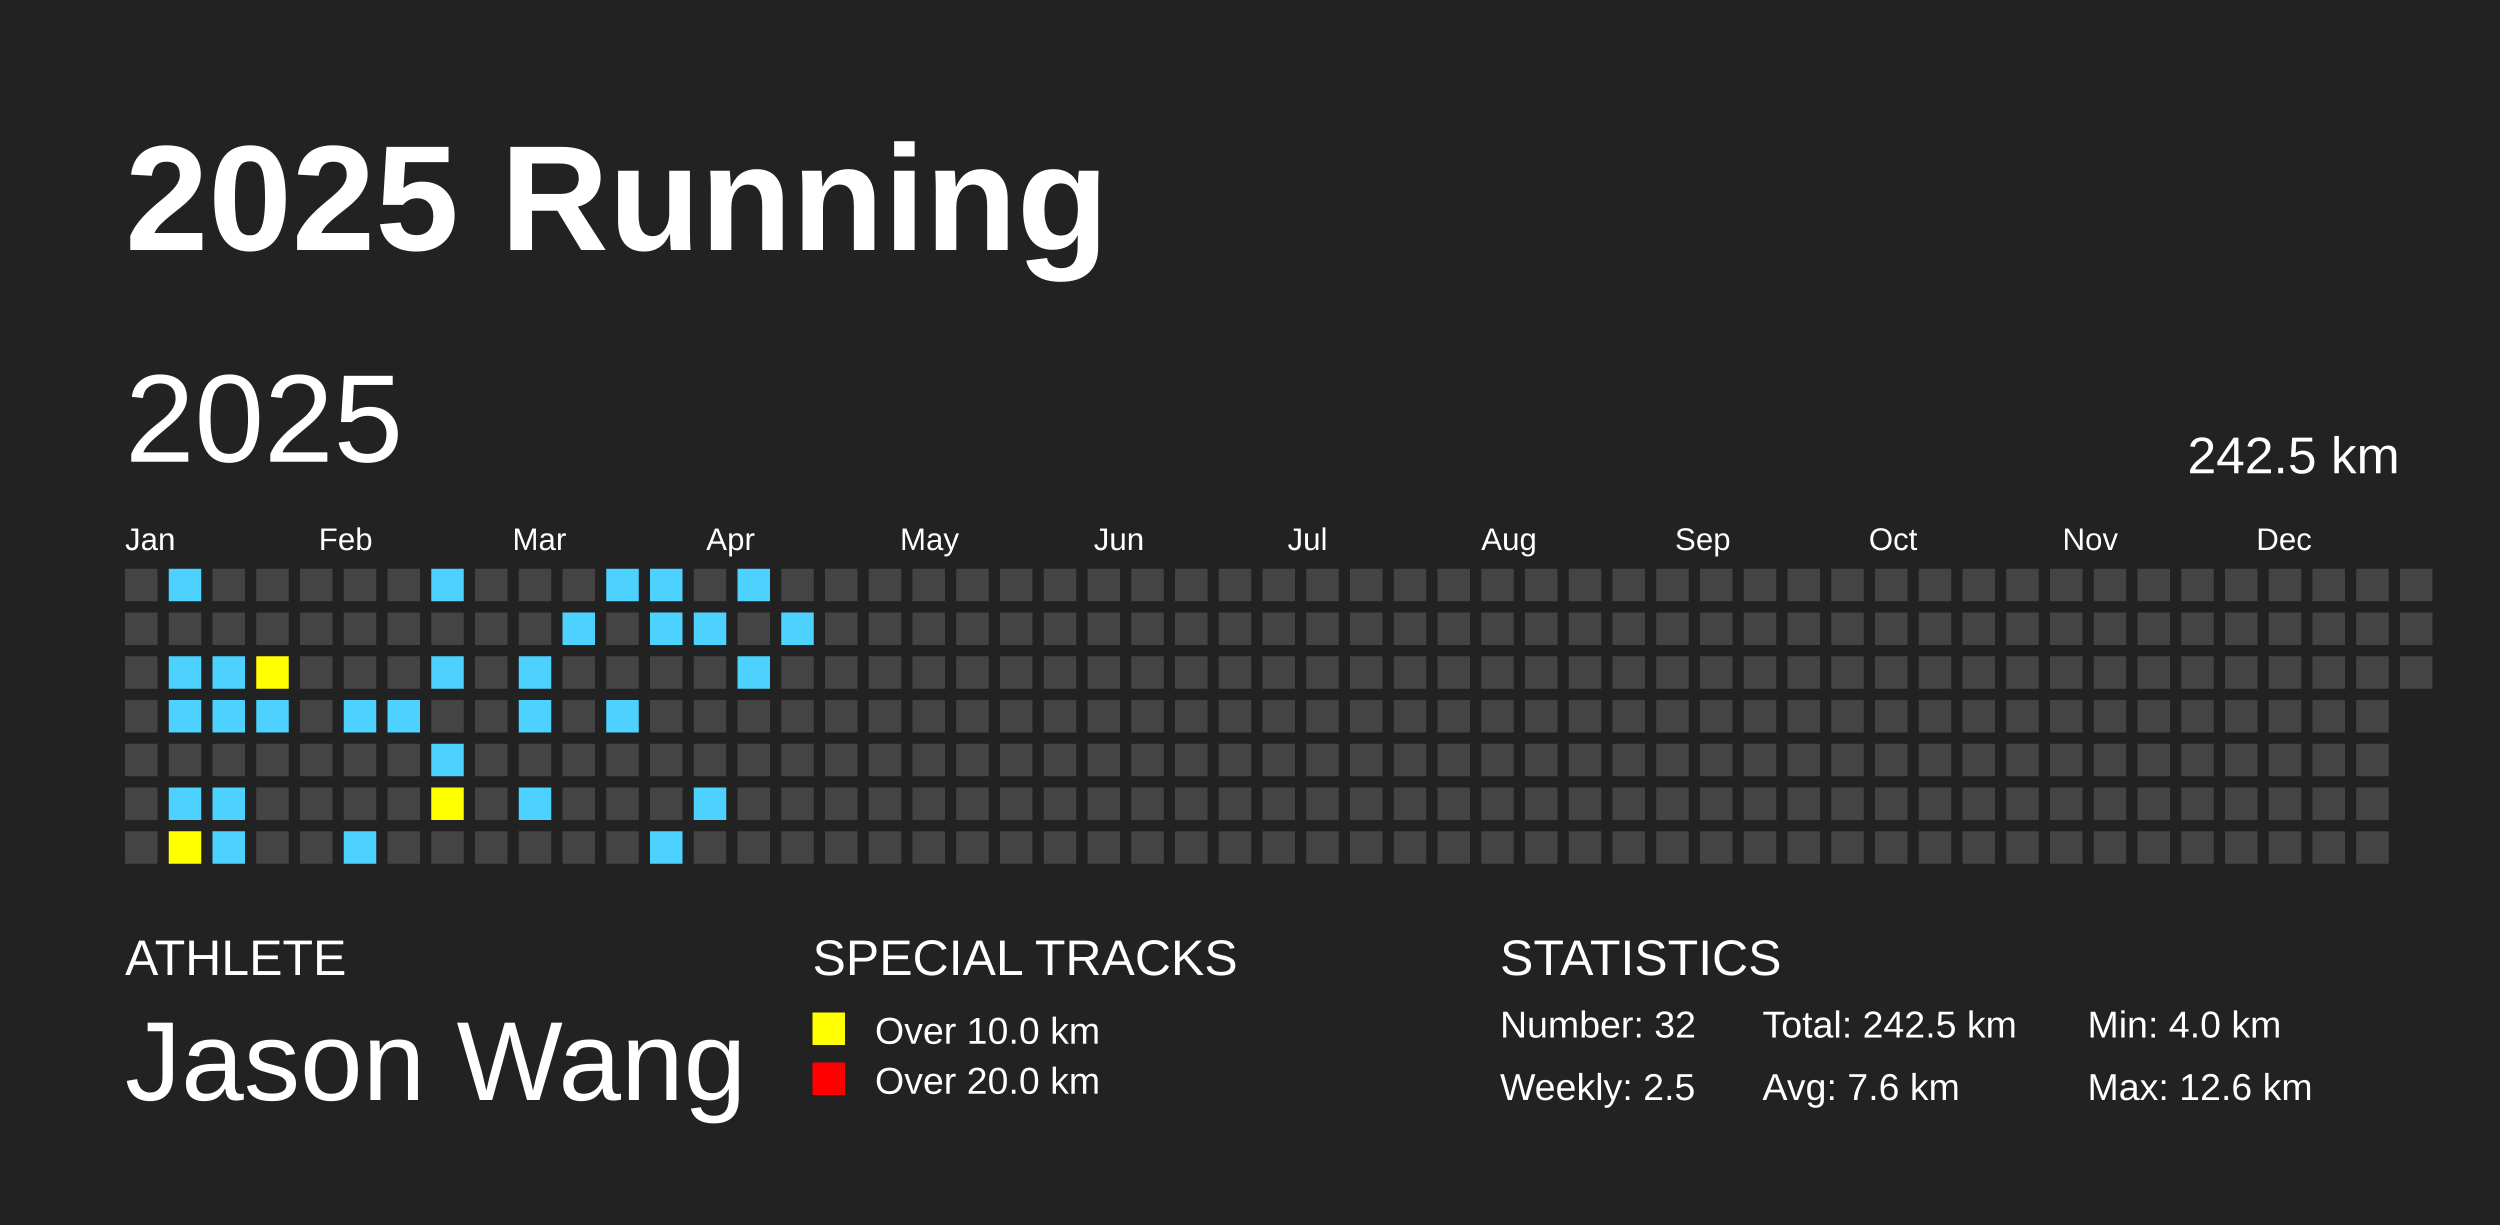
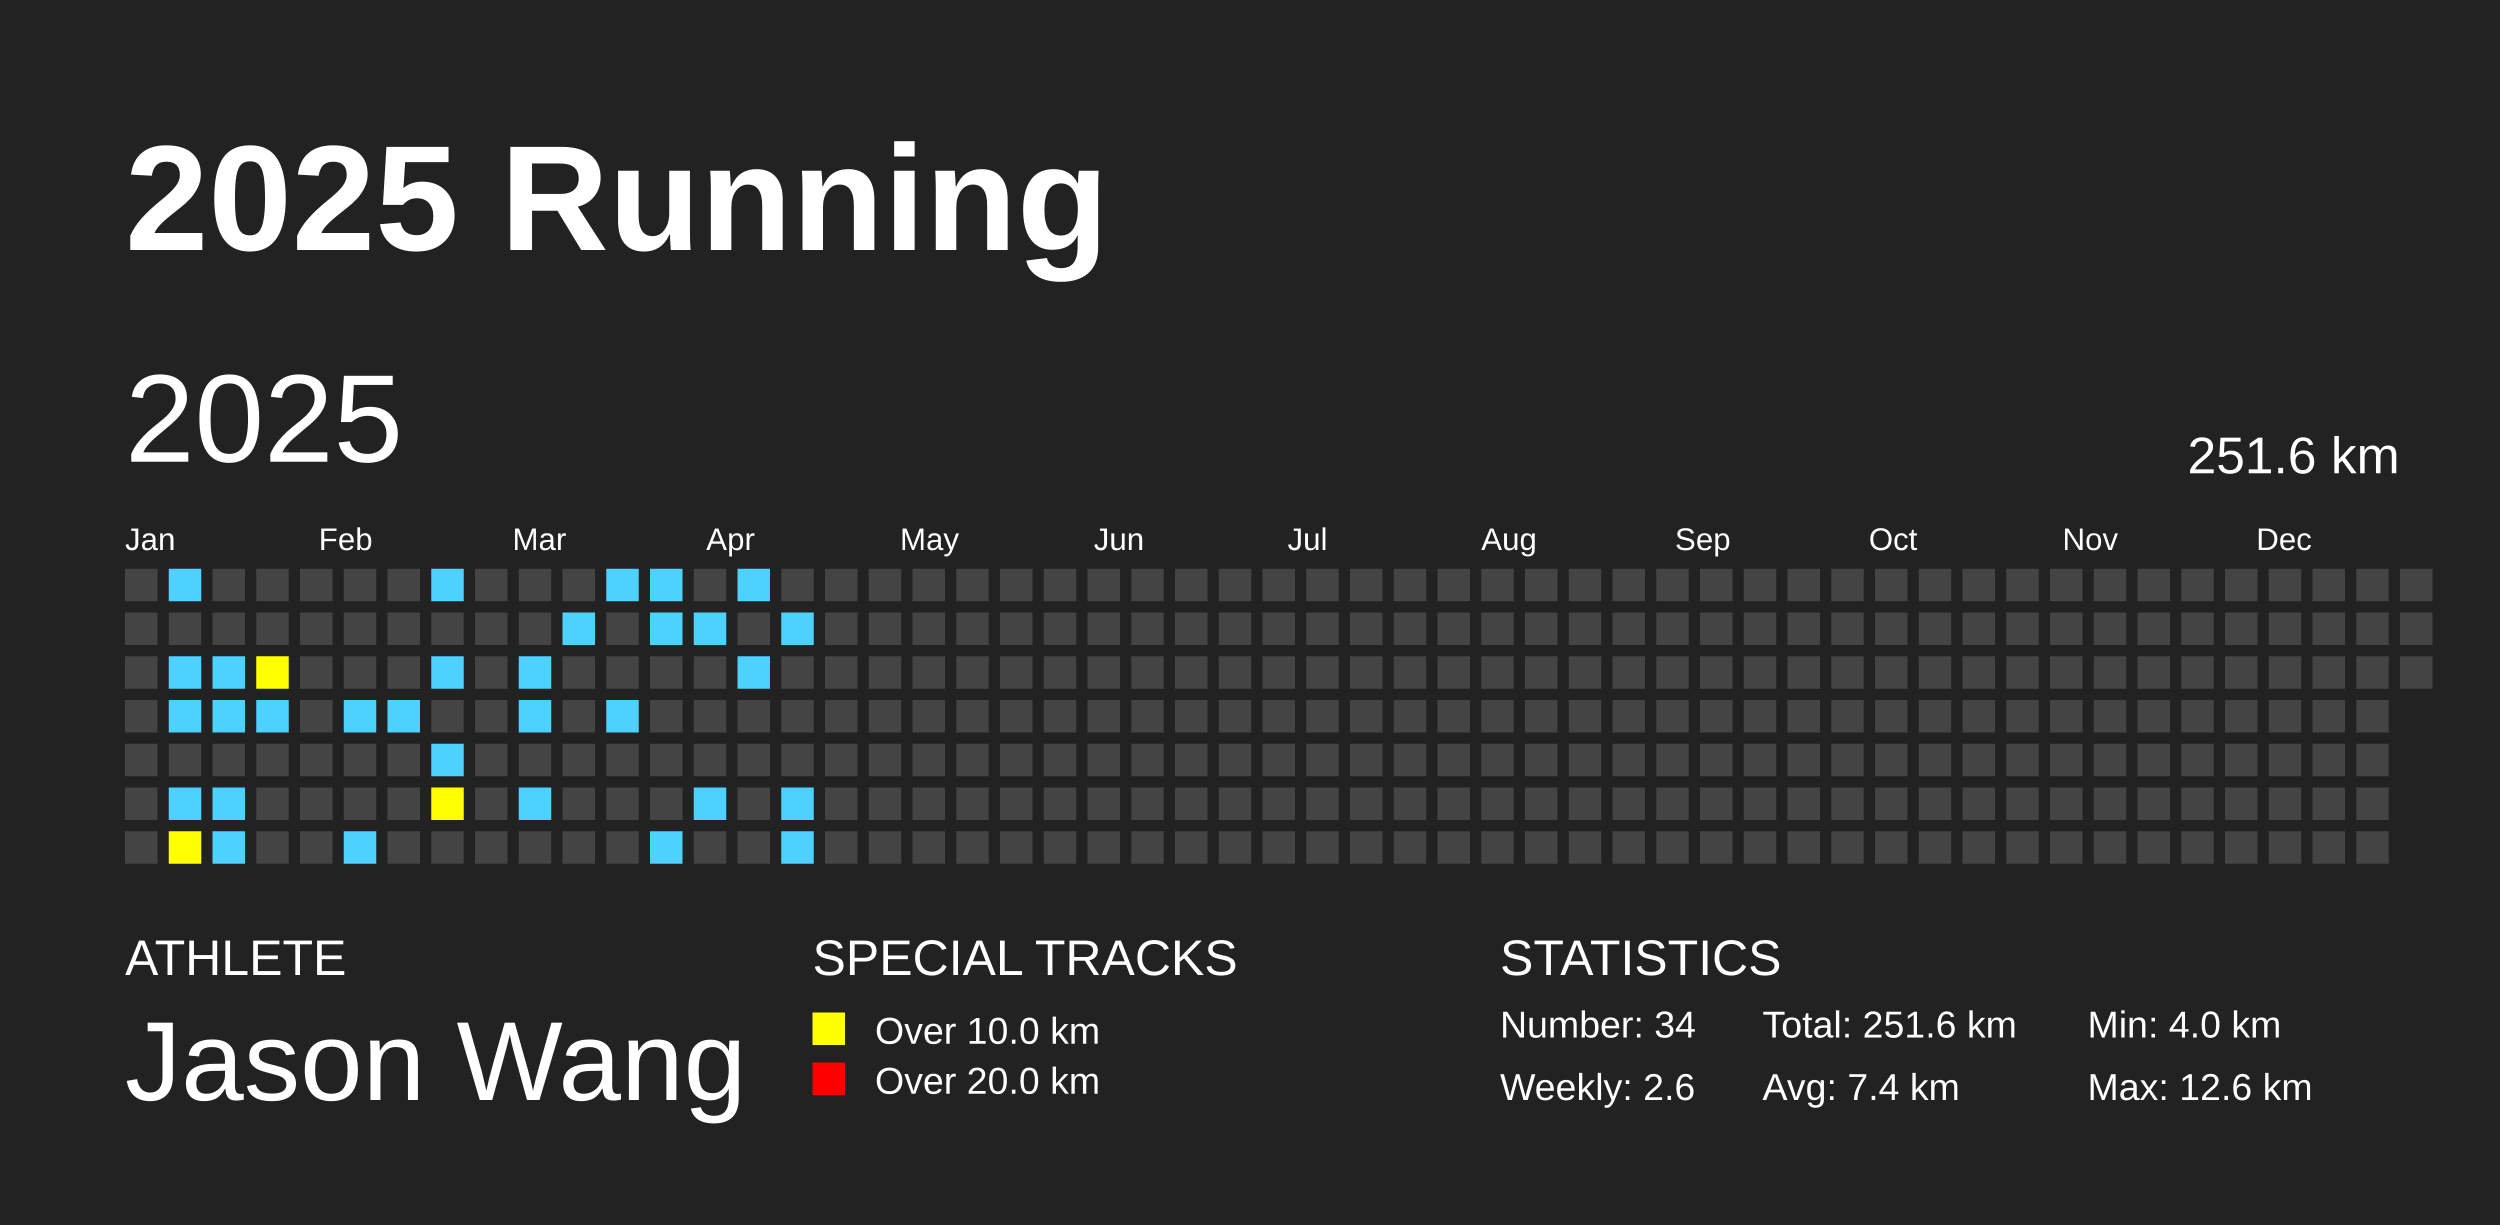
<svg xmlns="http://www.w3.org/2000/svg" baseProfile="full" height="98mm" version="1.1" viewBox="0,0,200,98" width="200mm">
  <defs />
  <rect fill="#222222" height="98" width="200" x="0" y="0" />
  <text fill="#FFFFFF" style="font-size:12px; font-family:Arial; font-weight:bold;" x="10" y="20">2025 Running</text>
  <text fill="#FFFFFF" style="font-size:4px; font-family:Arial" x="10" y="78">ATHLETE</text>
  <text fill="#FFFFFF" style="font-size:9px; font-family:Arial" x="10" y="88">Jason Wang</text>
  <text fill="#FFFFFF" style="font-size:4px; font-family:Arial" x="65" y="78">SPECIAL TRACKS</text>
  <rect fill="yellow" height="2.6" width="2.6" x="65" y="81" />
  <text fill="#FFFFFF" style="font-size:3px; font-family:Arial" x="70" y="83.5">Over 10.0 km</text>
  <rect fill="red" height="2.6" width="2.6" x="65" y="85" />
  <text fill="#FFFFFF" style="font-size:3px; font-family:Arial" x="70" y="87.5">Over 20.0 km</text>
  <text fill="#FFFFFF" style="font-size:4px; font-family:Arial" x="120" y="78">STATISTICS</text>
-   <text fill="#FFFFFF" style="font-size:3px; font-family:Arial" x="120" y="83">Number: 32</text>
-   <text fill="#FFFFFF" style="font-size:3px; font-family:Arial" x="120" y="88">Weekly: 2.5</text>
-   <text fill="#FFFFFF" style="font-size:3px; font-family:Arial" x="141" y="83">Total: 242.5 km</text>
-   <text fill="#FFFFFF" style="font-size:3px; font-family:Arial" x="141" y="88">Avg: 7.6 km</text>
+   <text fill="#FFFFFF" style="font-size:3px; font-family:Arial" x="120" y="83">Number: 34</text>
+   <text fill="#FFFFFF" style="font-size:3px; font-family:Arial" x="120" y="88">Weekly: 2.6</text>
+   <text fill="#FFFFFF" style="font-size:3px; font-family:Arial" x="141" y="83">Total: 251.6 km</text>
+   <text fill="#FFFFFF" style="font-size:3px; font-family:Arial" x="141" y="88">Avg: 7.4 km</text>
  <text fill="#FFFFFF" style="font-size:3px; font-family:Arial" x="167" y="83">Min: 4.0 km</text>
  <text fill="#FFFFFF" style="font-size:3px; font-family:Arial" x="167" y="88">Max: 12.6 km</text>
  <text dominant-baseline="hanging" fill="#FFFFFF" style="font-size:10.0px; font-family:Arial;" x="10" y="30">2025</text>
-   <text dominant-baseline="hanging" fill="#FFFFFF" style="font-size:4.125px; font-family:Arial;" x="175" y="35">242.5 km</text>
+   <text dominant-baseline="hanging" fill="#FFFFFF" style="font-size:4.125px; font-family:Arial;" x="175" y="35">251.6 km</text>
  <text fill="#FFFFFF" style="font-size:2.5px; font-family:Arial" x="10.0" y="44">Jan</text>
  <text fill="#FFFFFF" style="font-size:2.5px; font-family:Arial" x="25.5" y="44">Feb</text>
  <text fill="#FFFFFF" style="font-size:2.5px; font-family:Arial" x="41.0" y="44">Mar</text>
  <text fill="#FFFFFF" style="font-size:2.5px; font-family:Arial" x="56.5" y="44">Apr</text>
  <text fill="#FFFFFF" style="font-size:2.5px; font-family:Arial" x="72.0" y="44">May</text>
  <text fill="#FFFFFF" style="font-size:2.5px; font-family:Arial" x="87.5" y="44">Jun</text>
  <text fill="#FFFFFF" style="font-size:2.5px; font-family:Arial" x="103.0" y="44">Jul</text>
  <text fill="#FFFFFF" style="font-size:2.5px; font-family:Arial" x="118.5" y="44">Aug</text>
  <text fill="#FFFFFF" style="font-size:2.5px; font-family:Arial" x="134.0" y="44">Sep</text>
  <text fill="#FFFFFF" style="font-size:2.5px; font-family:Arial" x="149.5" y="44">Oct</text>
  <text fill="#FFFFFF" style="font-size:2.5px; font-family:Arial" x="165.0" y="44">Nov</text>
  <text fill="#FFFFFF" style="font-size:2.5px; font-family:Arial" x="180.5" y="44">Dec</text>
  <rect fill="#444444" height="2.6" width="2.6" x="10.0" y="45.5" />
  <rect fill="#444444" height="2.6" width="2.6" x="10.0" y="49.0" />
  <rect fill="#444444" height="2.6" width="2.6" x="10.0" y="52.5" />
  <rect fill="#444444" height="2.6" width="2.6" x="10.0" y="56.0" />
  <rect fill="#444444" height="2.6" width="2.6" x="10.0" y="59.5" />
  <rect fill="#444444" height="2.6" width="2.6" x="10.0" y="63.0" />
  <rect fill="#444444" height="2.6" width="2.6" x="10.0" y="66.5" />
  <rect fill="#4DD2FF" height="2.6" width="2.6" x="13.5" y="45.5" />
  <rect fill="#444444" height="2.6" width="2.6" x="13.5" y="49.0" />
  <rect fill="#4DD2FF" height="2.6" width="2.6" x="13.5" y="52.5" />
  <rect fill="#4DD2FF" height="2.6" width="2.6" x="13.5" y="56.0" />
  <rect fill="#444444" height="2.6" width="2.6" x="13.5" y="59.5" />
  <rect fill="#4DD2FF" height="2.6" width="2.6" x="13.5" y="63.0" />
  <rect fill="yellow" height="2.6" width="2.6" x="13.5" y="66.5" />
  <rect fill="#444444" height="2.6" width="2.6" x="17.0" y="45.5" />
  <rect fill="#444444" height="2.6" width="2.6" x="17.0" y="49.0" />
  <rect fill="#4DD2FF" height="2.6" width="2.6" x="17.0" y="52.5" />
  <rect fill="#4DD2FF" height="2.6" width="2.6" x="17.0" y="56.0" />
  <rect fill="#444444" height="2.6" width="2.6" x="17.0" y="59.5" />
  <rect fill="#4DD2FF" height="2.6" width="2.6" x="17.0" y="63.0" />
  <rect fill="#4DD2FF" height="2.6" width="2.6" x="17.0" y="66.5" />
  <rect fill="#444444" height="2.6" width="2.6" x="20.5" y="45.5" />
  <rect fill="#444444" height="2.6" width="2.6" x="20.5" y="49.0" />
  <rect fill="yellow" height="2.6" width="2.6" x="20.5" y="52.5" />
  <rect fill="#4DD2FF" height="2.6" width="2.6" x="20.5" y="56.0" />
  <rect fill="#444444" height="2.6" width="2.6" x="20.5" y="59.5" />
  <rect fill="#444444" height="2.6" width="2.6" x="20.5" y="63.0" />
  <rect fill="#444444" height="2.6" width="2.6" x="20.5" y="66.5" />
  <rect fill="#444444" height="2.6" width="2.6" x="24.0" y="45.5" />
  <rect fill="#444444" height="2.6" width="2.6" x="24.0" y="49.0" />
  <rect fill="#444444" height="2.6" width="2.6" x="24.0" y="52.5" />
  <rect fill="#444444" height="2.6" width="2.6" x="24.0" y="56.0" />
  <rect fill="#444444" height="2.6" width="2.6" x="24.0" y="59.5" />
  <rect fill="#444444" height="2.6" width="2.6" x="24.0" y="63.0" />
  <rect fill="#444444" height="2.6" width="2.6" x="24.0" y="66.5" />
  <rect fill="#444444" height="2.6" width="2.6" x="27.5" y="45.5" />
  <rect fill="#444444" height="2.6" width="2.6" x="27.5" y="49.0" />
  <rect fill="#444444" height="2.6" width="2.6" x="27.5" y="52.5" />
  <rect fill="#4DD2FF" height="2.6" width="2.6" x="27.5" y="56.0" />
  <rect fill="#444444" height="2.6" width="2.6" x="27.5" y="59.5" />
  <rect fill="#444444" height="2.6" width="2.6" x="27.5" y="63.0" />
  <rect fill="#4DD2FF" height="2.6" width="2.6" x="27.5" y="66.5" />
  <rect fill="#444444" height="2.6" width="2.6" x="31.0" y="45.5" />
  <rect fill="#444444" height="2.6" width="2.6" x="31.0" y="49.0" />
  <rect fill="#444444" height="2.6" width="2.6" x="31.0" y="52.5" />
  <rect fill="#4DD2FF" height="2.6" width="2.6" x="31.0" y="56.0" />
  <rect fill="#444444" height="2.6" width="2.6" x="31.0" y="59.5" />
  <rect fill="#444444" height="2.6" width="2.6" x="31.0" y="63.0" />
  <rect fill="#444444" height="2.6" width="2.6" x="31.0" y="66.5" />
  <rect fill="#4DD2FF" height="2.6" width="2.6" x="34.5" y="45.5" />
  <rect fill="#444444" height="2.6" width="2.6" x="34.5" y="49.0" />
  <rect fill="#4DD2FF" height="2.6" width="2.6" x="34.5" y="52.5" />
  <rect fill="#444444" height="2.6" width="2.6" x="34.5" y="56.0" />
  <rect fill="#4DD2FF" height="2.6" width="2.6" x="34.5" y="59.5" />
  <rect fill="yellow" height="2.6" width="2.6" x="34.5" y="63.0" />
  <rect fill="#444444" height="2.6" width="2.6" x="34.5" y="66.5" />
  <rect fill="#444444" height="2.6" width="2.6" x="38.0" y="45.5" />
  <rect fill="#444444" height="2.6" width="2.6" x="38.0" y="49.0" />
  <rect fill="#444444" height="2.6" width="2.6" x="38.0" y="52.5" />
  <rect fill="#444444" height="2.6" width="2.6" x="38.0" y="56.0" />
  <rect fill="#444444" height="2.6" width="2.6" x="38.0" y="59.5" />
  <rect fill="#444444" height="2.6" width="2.6" x="38.0" y="63.0" />
  <rect fill="#444444" height="2.6" width="2.6" x="38.0" y="66.5" />
  <rect fill="#444444" height="2.6" width="2.6" x="41.5" y="45.5" />
  <rect fill="#444444" height="2.6" width="2.6" x="41.5" y="49.0" />
  <rect fill="#4DD2FF" height="2.6" width="2.6" x="41.5" y="52.5" />
  <rect fill="#4DD2FF" height="2.6" width="2.6" x="41.5" y="56.0" />
  <rect fill="#444444" height="2.6" width="2.6" x="41.5" y="59.5" />
  <rect fill="#4DD2FF" height="2.6" width="2.6" x="41.5" y="63.0" />
  <rect fill="#444444" height="2.6" width="2.6" x="41.5" y="66.5" />
  <rect fill="#444444" height="2.6" width="2.6" x="45.0" y="45.5" />
  <rect fill="#4DD2FF" height="2.6" width="2.6" x="45.0" y="49.0" />
  <rect fill="#444444" height="2.6" width="2.6" x="45.0" y="52.5" />
  <rect fill="#444444" height="2.6" width="2.6" x="45.0" y="56.0" />
  <rect fill="#444444" height="2.6" width="2.6" x="45.0" y="59.5" />
  <rect fill="#444444" height="2.6" width="2.6" x="45.0" y="63.0" />
  <rect fill="#444444" height="2.6" width="2.6" x="45.0" y="66.5" />
  <rect fill="#4DD2FF" height="2.6" width="2.6" x="48.5" y="45.5" />
  <rect fill="#444444" height="2.6" width="2.6" x="48.5" y="49.0" />
  <rect fill="#444444" height="2.6" width="2.6" x="48.5" y="52.5" />
  <rect fill="#4DD2FF" height="2.6" width="2.6" x="48.5" y="56.0" />
  <rect fill="#444444" height="2.6" width="2.6" x="48.5" y="59.5" />
  <rect fill="#444444" height="2.6" width="2.6" x="48.5" y="63.0" />
  <rect fill="#444444" height="2.6" width="2.6" x="48.5" y="66.5" />
  <rect fill="#4DD2FF" height="2.6" width="2.6" x="52.0" y="45.5" />
  <rect fill="#4DD2FF" height="2.6" width="2.6" x="52.0" y="49.0" />
  <rect fill="#444444" height="2.6" width="2.6" x="52.0" y="52.5" />
  <rect fill="#444444" height="2.6" width="2.6" x="52.0" y="56.0" />
  <rect fill="#444444" height="2.6" width="2.6" x="52.0" y="59.5" />
  <rect fill="#444444" height="2.6" width="2.6" x="52.0" y="63.0" />
  <rect fill="#4DD2FF" height="2.6" width="2.6" x="52.0" y="66.5" />
  <rect fill="#444444" height="2.6" width="2.6" x="55.5" y="45.5" />
  <rect fill="#4DD2FF" height="2.6" width="2.6" x="55.5" y="49.0" />
  <rect fill="#444444" height="2.6" width="2.6" x="55.5" y="52.5" />
  <rect fill="#444444" height="2.6" width="2.6" x="55.5" y="56.0" />
  <rect fill="#444444" height="2.6" width="2.6" x="55.5" y="59.5" />
  <rect fill="#4DD2FF" height="2.6" width="2.6" x="55.5" y="63.0" />
  <rect fill="#444444" height="2.6" width="2.6" x="55.5" y="66.5" />
  <rect fill="#4DD2FF" height="2.6" width="2.6" x="59.0" y="45.5" />
  <rect fill="#444444" height="2.6" width="2.6" x="59.0" y="49.0" />
  <rect fill="#4DD2FF" height="2.6" width="2.6" x="59.0" y="52.5" />
  <rect fill="#444444" height="2.6" width="2.6" x="59.0" y="56.0" />
  <rect fill="#444444" height="2.6" width="2.6" x="59.0" y="59.5" />
  <rect fill="#444444" height="2.6" width="2.6" x="59.0" y="63.0" />
  <rect fill="#444444" height="2.6" width="2.6" x="59.0" y="66.5" />
  <rect fill="#444444" height="2.6" width="2.6" x="62.5" y="45.5" />
  <rect fill="#4DD2FF" height="2.6" width="2.6" x="62.5" y="49.0" />
  <rect fill="#444444" height="2.6" width="2.6" x="62.5" y="52.5" />
  <rect fill="#444444" height="2.6" width="2.6" x="62.5" y="56.0" />
  <rect fill="#444444" height="2.6" width="2.6" x="62.5" y="59.5" />
-   <rect fill="#444444" height="2.6" width="2.6" x="62.5" y="63.0" />
-   <rect fill="#444444" height="2.6" width="2.6" x="62.5" y="66.5" />
+   <rect fill="#4DD2FF" height="2.6" width="2.6" x="62.5" y="63.0" />
+   <rect fill="#4DD2FF" height="2.6" width="2.6" x="62.5" y="66.5" />
  <rect fill="#444444" height="2.6" width="2.6" x="66.0" y="45.5" />
  <rect fill="#444444" height="2.6" width="2.6" x="66.0" y="49.0" />
  <rect fill="#444444" height="2.6" width="2.6" x="66.0" y="52.5" />
  <rect fill="#444444" height="2.6" width="2.6" x="66.0" y="56.0" />
  <rect fill="#444444" height="2.6" width="2.6" x="66.0" y="59.5" />
  <rect fill="#444444" height="2.6" width="2.6" x="66.0" y="63.0" />
  <rect fill="#444444" height="2.6" width="2.6" x="66.0" y="66.5" />
  <rect fill="#444444" height="2.6" width="2.6" x="69.5" y="45.5" />
  <rect fill="#444444" height="2.6" width="2.6" x="69.5" y="49.0" />
  <rect fill="#444444" height="2.6" width="2.6" x="69.5" y="52.5" />
  <rect fill="#444444" height="2.6" width="2.6" x="69.5" y="56.0" />
  <rect fill="#444444" height="2.6" width="2.6" x="69.5" y="59.5" />
  <rect fill="#444444" height="2.6" width="2.6" x="69.5" y="63.0" />
  <rect fill="#444444" height="2.6" width="2.6" x="69.5" y="66.5" />
  <rect fill="#444444" height="2.6" width="2.6" x="73.0" y="45.5" />
  <rect fill="#444444" height="2.6" width="2.6" x="73.0" y="49.0" />
  <rect fill="#444444" height="2.6" width="2.6" x="73.0" y="52.5" />
  <rect fill="#444444" height="2.6" width="2.6" x="73.0" y="56.0" />
  <rect fill="#444444" height="2.6" width="2.6" x="73.0" y="59.5" />
  <rect fill="#444444" height="2.6" width="2.6" x="73.0" y="63.0" />
  <rect fill="#444444" height="2.6" width="2.6" x="73.0" y="66.5" />
  <rect fill="#444444" height="2.6" width="2.6" x="76.5" y="45.5" />
  <rect fill="#444444" height="2.6" width="2.6" x="76.5" y="49.0" />
  <rect fill="#444444" height="2.6" width="2.6" x="76.5" y="52.5" />
  <rect fill="#444444" height="2.6" width="2.6" x="76.5" y="56.0" />
  <rect fill="#444444" height="2.6" width="2.6" x="76.5" y="59.5" />
  <rect fill="#444444" height="2.6" width="2.6" x="76.5" y="63.0" />
  <rect fill="#444444" height="2.6" width="2.6" x="76.5" y="66.5" />
  <rect fill="#444444" height="2.6" width="2.6" x="80.0" y="45.5" />
  <rect fill="#444444" height="2.6" width="2.6" x="80.0" y="49.0" />
  <rect fill="#444444" height="2.6" width="2.6" x="80.0" y="52.5" />
  <rect fill="#444444" height="2.6" width="2.6" x="80.0" y="56.0" />
  <rect fill="#444444" height="2.6" width="2.6" x="80.0" y="59.5" />
  <rect fill="#444444" height="2.6" width="2.6" x="80.0" y="63.0" />
  <rect fill="#444444" height="2.6" width="2.6" x="80.0" y="66.5" />
  <rect fill="#444444" height="2.6" width="2.6" x="83.5" y="45.5" />
  <rect fill="#444444" height="2.6" width="2.6" x="83.5" y="49.0" />
  <rect fill="#444444" height="2.6" width="2.6" x="83.5" y="52.5" />
  <rect fill="#444444" height="2.6" width="2.6" x="83.5" y="56.0" />
  <rect fill="#444444" height="2.6" width="2.6" x="83.5" y="59.5" />
  <rect fill="#444444" height="2.6" width="2.6" x="83.5" y="63.0" />
  <rect fill="#444444" height="2.6" width="2.6" x="83.5" y="66.5" />
  <rect fill="#444444" height="2.6" width="2.6" x="87.0" y="45.5" />
  <rect fill="#444444" height="2.6" width="2.6" x="87.0" y="49.0" />
  <rect fill="#444444" height="2.6" width="2.6" x="87.0" y="52.5" />
  <rect fill="#444444" height="2.6" width="2.6" x="87.0" y="56.0" />
  <rect fill="#444444" height="2.6" width="2.6" x="87.0" y="59.5" />
  <rect fill="#444444" height="2.6" width="2.6" x="87.0" y="63.0" />
  <rect fill="#444444" height="2.6" width="2.6" x="87.0" y="66.5" />
  <rect fill="#444444" height="2.6" width="2.6" x="90.5" y="45.5" />
  <rect fill="#444444" height="2.6" width="2.6" x="90.5" y="49.0" />
  <rect fill="#444444" height="2.6" width="2.6" x="90.5" y="52.5" />
  <rect fill="#444444" height="2.6" width="2.6" x="90.5" y="56.0" />
  <rect fill="#444444" height="2.6" width="2.6" x="90.5" y="59.5" />
  <rect fill="#444444" height="2.6" width="2.6" x="90.5" y="63.0" />
  <rect fill="#444444" height="2.6" width="2.6" x="90.5" y="66.5" />
  <rect fill="#444444" height="2.6" width="2.6" x="94.0" y="45.5" />
  <rect fill="#444444" height="2.6" width="2.6" x="94.0" y="49.0" />
  <rect fill="#444444" height="2.6" width="2.6" x="94.0" y="52.5" />
  <rect fill="#444444" height="2.6" width="2.6" x="94.0" y="56.0" />
  <rect fill="#444444" height="2.6" width="2.6" x="94.0" y="59.5" />
  <rect fill="#444444" height="2.6" width="2.6" x="94.0" y="63.0" />
  <rect fill="#444444" height="2.6" width="2.6" x="94.0" y="66.5" />
  <rect fill="#444444" height="2.6" width="2.6" x="97.5" y="45.5" />
  <rect fill="#444444" height="2.6" width="2.6" x="97.5" y="49.0" />
  <rect fill="#444444" height="2.6" width="2.6" x="97.5" y="52.5" />
  <rect fill="#444444" height="2.6" width="2.6" x="97.5" y="56.0" />
  <rect fill="#444444" height="2.6" width="2.6" x="97.5" y="59.5" />
  <rect fill="#444444" height="2.6" width="2.6" x="97.5" y="63.0" />
  <rect fill="#444444" height="2.6" width="2.6" x="97.5" y="66.5" />
  <rect fill="#444444" height="2.6" width="2.6" x="101.0" y="45.5" />
  <rect fill="#444444" height="2.6" width="2.6" x="101.0" y="49.0" />
  <rect fill="#444444" height="2.6" width="2.6" x="101.0" y="52.5" />
  <rect fill="#444444" height="2.6" width="2.6" x="101.0" y="56.0" />
  <rect fill="#444444" height="2.6" width="2.6" x="101.0" y="59.5" />
  <rect fill="#444444" height="2.6" width="2.6" x="101.0" y="63.0" />
  <rect fill="#444444" height="2.6" width="2.6" x="101.0" y="66.5" />
  <rect fill="#444444" height="2.6" width="2.6" x="104.5" y="45.5" />
  <rect fill="#444444" height="2.6" width="2.6" x="104.5" y="49.0" />
  <rect fill="#444444" height="2.6" width="2.6" x="104.5" y="52.5" />
  <rect fill="#444444" height="2.6" width="2.6" x="104.5" y="56.0" />
  <rect fill="#444444" height="2.6" width="2.6" x="104.5" y="59.5" />
  <rect fill="#444444" height="2.6" width="2.6" x="104.5" y="63.0" />
  <rect fill="#444444" height="2.6" width="2.6" x="104.5" y="66.5" />
  <rect fill="#444444" height="2.6" width="2.6" x="108.0" y="45.5" />
  <rect fill="#444444" height="2.6" width="2.6" x="108.0" y="49.0" />
  <rect fill="#444444" height="2.6" width="2.6" x="108.0" y="52.5" />
  <rect fill="#444444" height="2.6" width="2.6" x="108.0" y="56.0" />
  <rect fill="#444444" height="2.6" width="2.6" x="108.0" y="59.5" />
  <rect fill="#444444" height="2.6" width="2.6" x="108.0" y="63.0" />
  <rect fill="#444444" height="2.6" width="2.6" x="108.0" y="66.5" />
  <rect fill="#444444" height="2.6" width="2.6" x="111.5" y="45.5" />
  <rect fill="#444444" height="2.6" width="2.6" x="111.5" y="49.0" />
  <rect fill="#444444" height="2.6" width="2.6" x="111.5" y="52.5" />
  <rect fill="#444444" height="2.6" width="2.6" x="111.5" y="56.0" />
  <rect fill="#444444" height="2.6" width="2.6" x="111.5" y="59.5" />
  <rect fill="#444444" height="2.6" width="2.6" x="111.5" y="63.0" />
  <rect fill="#444444" height="2.6" width="2.6" x="111.5" y="66.5" />
  <rect fill="#444444" height="2.6" width="2.6" x="115.0" y="45.5" />
  <rect fill="#444444" height="2.6" width="2.6" x="115.0" y="49.0" />
  <rect fill="#444444" height="2.6" width="2.6" x="115.0" y="52.5" />
  <rect fill="#444444" height="2.6" width="2.6" x="115.0" y="56.0" />
  <rect fill="#444444" height="2.6" width="2.6" x="115.0" y="59.5" />
  <rect fill="#444444" height="2.6" width="2.6" x="115.0" y="63.0" />
  <rect fill="#444444" height="2.6" width="2.6" x="115.0" y="66.5" />
  <rect fill="#444444" height="2.6" width="2.6" x="118.5" y="45.5" />
  <rect fill="#444444" height="2.6" width="2.6" x="118.5" y="49.0" />
  <rect fill="#444444" height="2.6" width="2.6" x="118.5" y="52.5" />
  <rect fill="#444444" height="2.6" width="2.6" x="118.5" y="56.0" />
  <rect fill="#444444" height="2.6" width="2.6" x="118.5" y="59.5" />
  <rect fill="#444444" height="2.6" width="2.6" x="118.5" y="63.0" />
  <rect fill="#444444" height="2.6" width="2.6" x="118.5" y="66.5" />
  <rect fill="#444444" height="2.6" width="2.6" x="122.0" y="45.5" />
  <rect fill="#444444" height="2.6" width="2.6" x="122.0" y="49.0" />
  <rect fill="#444444" height="2.6" width="2.6" x="122.0" y="52.5" />
  <rect fill="#444444" height="2.6" width="2.6" x="122.0" y="56.0" />
  <rect fill="#444444" height="2.6" width="2.6" x="122.0" y="59.5" />
  <rect fill="#444444" height="2.6" width="2.6" x="122.0" y="63.0" />
  <rect fill="#444444" height="2.6" width="2.6" x="122.0" y="66.5" />
  <rect fill="#444444" height="2.6" width="2.6" x="125.5" y="45.5" />
  <rect fill="#444444" height="2.6" width="2.6" x="125.5" y="49.0" />
  <rect fill="#444444" height="2.6" width="2.6" x="125.5" y="52.5" />
  <rect fill="#444444" height="2.6" width="2.6" x="125.5" y="56.0" />
  <rect fill="#444444" height="2.6" width="2.6" x="125.5" y="59.5" />
  <rect fill="#444444" height="2.6" width="2.6" x="125.5" y="63.0" />
  <rect fill="#444444" height="2.6" width="2.6" x="125.5" y="66.5" />
  <rect fill="#444444" height="2.6" width="2.6" x="129.0" y="45.5" />
  <rect fill="#444444" height="2.6" width="2.6" x="129.0" y="49.0" />
  <rect fill="#444444" height="2.6" width="2.6" x="129.0" y="52.5" />
  <rect fill="#444444" height="2.6" width="2.6" x="129.0" y="56.0" />
  <rect fill="#444444" height="2.6" width="2.6" x="129.0" y="59.5" />
  <rect fill="#444444" height="2.6" width="2.6" x="129.0" y="63.0" />
  <rect fill="#444444" height="2.6" width="2.6" x="129.0" y="66.5" />
  <rect fill="#444444" height="2.6" width="2.6" x="132.5" y="45.5" />
  <rect fill="#444444" height="2.6" width="2.6" x="132.5" y="49.0" />
  <rect fill="#444444" height="2.6" width="2.6" x="132.5" y="52.5" />
  <rect fill="#444444" height="2.6" width="2.6" x="132.5" y="56.0" />
  <rect fill="#444444" height="2.6" width="2.6" x="132.5" y="59.5" />
  <rect fill="#444444" height="2.6" width="2.6" x="132.5" y="63.0" />
  <rect fill="#444444" height="2.6" width="2.6" x="132.5" y="66.5" />
  <rect fill="#444444" height="2.6" width="2.6" x="136.0" y="45.5" />
  <rect fill="#444444" height="2.6" width="2.6" x="136.0" y="49.0" />
  <rect fill="#444444" height="2.6" width="2.6" x="136.0" y="52.5" />
  <rect fill="#444444" height="2.6" width="2.6" x="136.0" y="56.0" />
  <rect fill="#444444" height="2.6" width="2.6" x="136.0" y="59.5" />
  <rect fill="#444444" height="2.6" width="2.6" x="136.0" y="63.0" />
  <rect fill="#444444" height="2.6" width="2.6" x="136.0" y="66.5" />
  <rect fill="#444444" height="2.6" width="2.6" x="139.5" y="45.5" />
  <rect fill="#444444" height="2.6" width="2.6" x="139.5" y="49.0" />
  <rect fill="#444444" height="2.6" width="2.6" x="139.5" y="52.5" />
  <rect fill="#444444" height="2.6" width="2.6" x="139.5" y="56.0" />
  <rect fill="#444444" height="2.6" width="2.6" x="139.5" y="59.5" />
  <rect fill="#444444" height="2.6" width="2.6" x="139.5" y="63.0" />
  <rect fill="#444444" height="2.6" width="2.6" x="139.5" y="66.5" />
  <rect fill="#444444" height="2.6" width="2.6" x="143.0" y="45.5" />
  <rect fill="#444444" height="2.6" width="2.6" x="143.0" y="49.0" />
  <rect fill="#444444" height="2.6" width="2.6" x="143.0" y="52.5" />
  <rect fill="#444444" height="2.6" width="2.6" x="143.0" y="56.0" />
  <rect fill="#444444" height="2.6" width="2.6" x="143.0" y="59.5" />
  <rect fill="#444444" height="2.6" width="2.6" x="143.0" y="63.0" />
  <rect fill="#444444" height="2.6" width="2.6" x="143.0" y="66.5" />
  <rect fill="#444444" height="2.6" width="2.6" x="146.5" y="45.5" />
  <rect fill="#444444" height="2.6" width="2.6" x="146.5" y="49.0" />
  <rect fill="#444444" height="2.6" width="2.6" x="146.5" y="52.5" />
  <rect fill="#444444" height="2.6" width="2.6" x="146.5" y="56.0" />
  <rect fill="#444444" height="2.6" width="2.6" x="146.5" y="59.5" />
  <rect fill="#444444" height="2.6" width="2.6" x="146.5" y="63.0" />
  <rect fill="#444444" height="2.6" width="2.6" x="146.5" y="66.5" />
  <rect fill="#444444" height="2.6" width="2.6" x="150.0" y="45.5" />
  <rect fill="#444444" height="2.6" width="2.6" x="150.0" y="49.0" />
  <rect fill="#444444" height="2.6" width="2.6" x="150.0" y="52.5" />
  <rect fill="#444444" height="2.6" width="2.6" x="150.0" y="56.0" />
  <rect fill="#444444" height="2.6" width="2.6" x="150.0" y="59.5" />
  <rect fill="#444444" height="2.6" width="2.6" x="150.0" y="63.0" />
  <rect fill="#444444" height="2.6" width="2.6" x="150.0" y="66.5" />
  <rect fill="#444444" height="2.6" width="2.6" x="153.5" y="45.5" />
  <rect fill="#444444" height="2.6" width="2.6" x="153.5" y="49.0" />
  <rect fill="#444444" height="2.6" width="2.6" x="153.5" y="52.5" />
  <rect fill="#444444" height="2.6" width="2.6" x="153.5" y="56.0" />
  <rect fill="#444444" height="2.6" width="2.6" x="153.5" y="59.5" />
  <rect fill="#444444" height="2.6" width="2.6" x="153.5" y="63.0" />
  <rect fill="#444444" height="2.6" width="2.6" x="153.5" y="66.5" />
  <rect fill="#444444" height="2.6" width="2.6" x="157.0" y="45.5" />
  <rect fill="#444444" height="2.6" width="2.6" x="157.0" y="49.0" />
  <rect fill="#444444" height="2.6" width="2.6" x="157.0" y="52.5" />
  <rect fill="#444444" height="2.6" width="2.6" x="157.0" y="56.0" />
  <rect fill="#444444" height="2.6" width="2.6" x="157.0" y="59.5" />
  <rect fill="#444444" height="2.6" width="2.6" x="157.0" y="63.0" />
  <rect fill="#444444" height="2.6" width="2.6" x="157.0" y="66.5" />
  <rect fill="#444444" height="2.6" width="2.6" x="160.5" y="45.5" />
  <rect fill="#444444" height="2.6" width="2.6" x="160.5" y="49.0" />
  <rect fill="#444444" height="2.6" width="2.6" x="160.5" y="52.5" />
  <rect fill="#444444" height="2.6" width="2.6" x="160.5" y="56.0" />
  <rect fill="#444444" height="2.6" width="2.6" x="160.5" y="59.5" />
  <rect fill="#444444" height="2.6" width="2.6" x="160.5" y="63.0" />
  <rect fill="#444444" height="2.6" width="2.6" x="160.5" y="66.5" />
  <rect fill="#444444" height="2.6" width="2.6" x="164.0" y="45.5" />
  <rect fill="#444444" height="2.6" width="2.6" x="164.0" y="49.0" />
  <rect fill="#444444" height="2.6" width="2.6" x="164.0" y="52.5" />
  <rect fill="#444444" height="2.6" width="2.6" x="164.0" y="56.0" />
  <rect fill="#444444" height="2.6" width="2.6" x="164.0" y="59.5" />
  <rect fill="#444444" height="2.6" width="2.6" x="164.0" y="63.0" />
  <rect fill="#444444" height="2.6" width="2.6" x="164.0" y="66.5" />
  <rect fill="#444444" height="2.6" width="2.6" x="167.5" y="45.5" />
  <rect fill="#444444" height="2.6" width="2.6" x="167.5" y="49.0" />
  <rect fill="#444444" height="2.6" width="2.6" x="167.5" y="52.5" />
  <rect fill="#444444" height="2.6" width="2.6" x="167.5" y="56.0" />
  <rect fill="#444444" height="2.6" width="2.6" x="167.5" y="59.5" />
  <rect fill="#444444" height="2.6" width="2.6" x="167.5" y="63.0" />
  <rect fill="#444444" height="2.6" width="2.6" x="167.5" y="66.5" />
  <rect fill="#444444" height="2.6" width="2.6" x="171.0" y="45.5" />
  <rect fill="#444444" height="2.6" width="2.6" x="171.0" y="49.0" />
  <rect fill="#444444" height="2.6" width="2.6" x="171.0" y="52.5" />
  <rect fill="#444444" height="2.6" width="2.6" x="171.0" y="56.0" />
  <rect fill="#444444" height="2.6" width="2.6" x="171.0" y="59.5" />
  <rect fill="#444444" height="2.6" width="2.6" x="171.0" y="63.0" />
  <rect fill="#444444" height="2.6" width="2.6" x="171.0" y="66.5" />
  <rect fill="#444444" height="2.6" width="2.6" x="174.5" y="45.5" />
  <rect fill="#444444" height="2.6" width="2.6" x="174.5" y="49.0" />
  <rect fill="#444444" height="2.6" width="2.6" x="174.5" y="52.5" />
  <rect fill="#444444" height="2.6" width="2.6" x="174.5" y="56.0" />
  <rect fill="#444444" height="2.6" width="2.6" x="174.5" y="59.5" />
  <rect fill="#444444" height="2.6" width="2.6" x="174.5" y="63.0" />
  <rect fill="#444444" height="2.6" width="2.6" x="174.5" y="66.5" />
  <rect fill="#444444" height="2.6" width="2.6" x="178.0" y="45.5" />
  <rect fill="#444444" height="2.6" width="2.6" x="178.0" y="49.0" />
  <rect fill="#444444" height="2.6" width="2.6" x="178.0" y="52.5" />
  <rect fill="#444444" height="2.6" width="2.6" x="178.0" y="56.0" />
  <rect fill="#444444" height="2.6" width="2.6" x="178.0" y="59.5" />
  <rect fill="#444444" height="2.6" width="2.6" x="178.0" y="63.0" />
  <rect fill="#444444" height="2.6" width="2.6" x="178.0" y="66.5" />
  <rect fill="#444444" height="2.6" width="2.6" x="181.5" y="45.5" />
  <rect fill="#444444" height="2.6" width="2.6" x="181.5" y="49.0" />
  <rect fill="#444444" height="2.6" width="2.6" x="181.5" y="52.5" />
  <rect fill="#444444" height="2.6" width="2.6" x="181.5" y="56.0" />
  <rect fill="#444444" height="2.6" width="2.6" x="181.5" y="59.5" />
  <rect fill="#444444" height="2.6" width="2.6" x="181.5" y="63.0" />
  <rect fill="#444444" height="2.6" width="2.6" x="181.5" y="66.5" />
  <rect fill="#444444" height="2.6" width="2.6" x="185.0" y="45.5" />
  <rect fill="#444444" height="2.6" width="2.6" x="185.0" y="49.0" />
  <rect fill="#444444" height="2.6" width="2.6" x="185.0" y="52.5" />
  <rect fill="#444444" height="2.6" width="2.6" x="185.0" y="56.0" />
  <rect fill="#444444" height="2.6" width="2.6" x="185.0" y="59.5" />
  <rect fill="#444444" height="2.6" width="2.6" x="185.0" y="63.0" />
  <rect fill="#444444" height="2.6" width="2.6" x="185.0" y="66.5" />
  <rect fill="#444444" height="2.6" width="2.6" x="188.5" y="45.5" />
  <rect fill="#444444" height="2.6" width="2.6" x="188.5" y="49.0" />
  <rect fill="#444444" height="2.6" width="2.6" x="188.5" y="52.5" />
  <rect fill="#444444" height="2.6" width="2.6" x="188.5" y="56.0" />
  <rect fill="#444444" height="2.6" width="2.6" x="188.5" y="59.5" />
  <rect fill="#444444" height="2.6" width="2.6" x="188.5" y="63.0" />
  <rect fill="#444444" height="2.6" width="2.6" x="188.5" y="66.5" />
  <rect fill="#444444" height="2.6" width="2.6" x="192.0" y="45.5" />
  <rect fill="#444444" height="2.6" width="2.6" x="192.0" y="49.0" />
  <rect fill="#444444" height="2.6" width="2.6" x="192.0" y="52.5" />
</svg>
